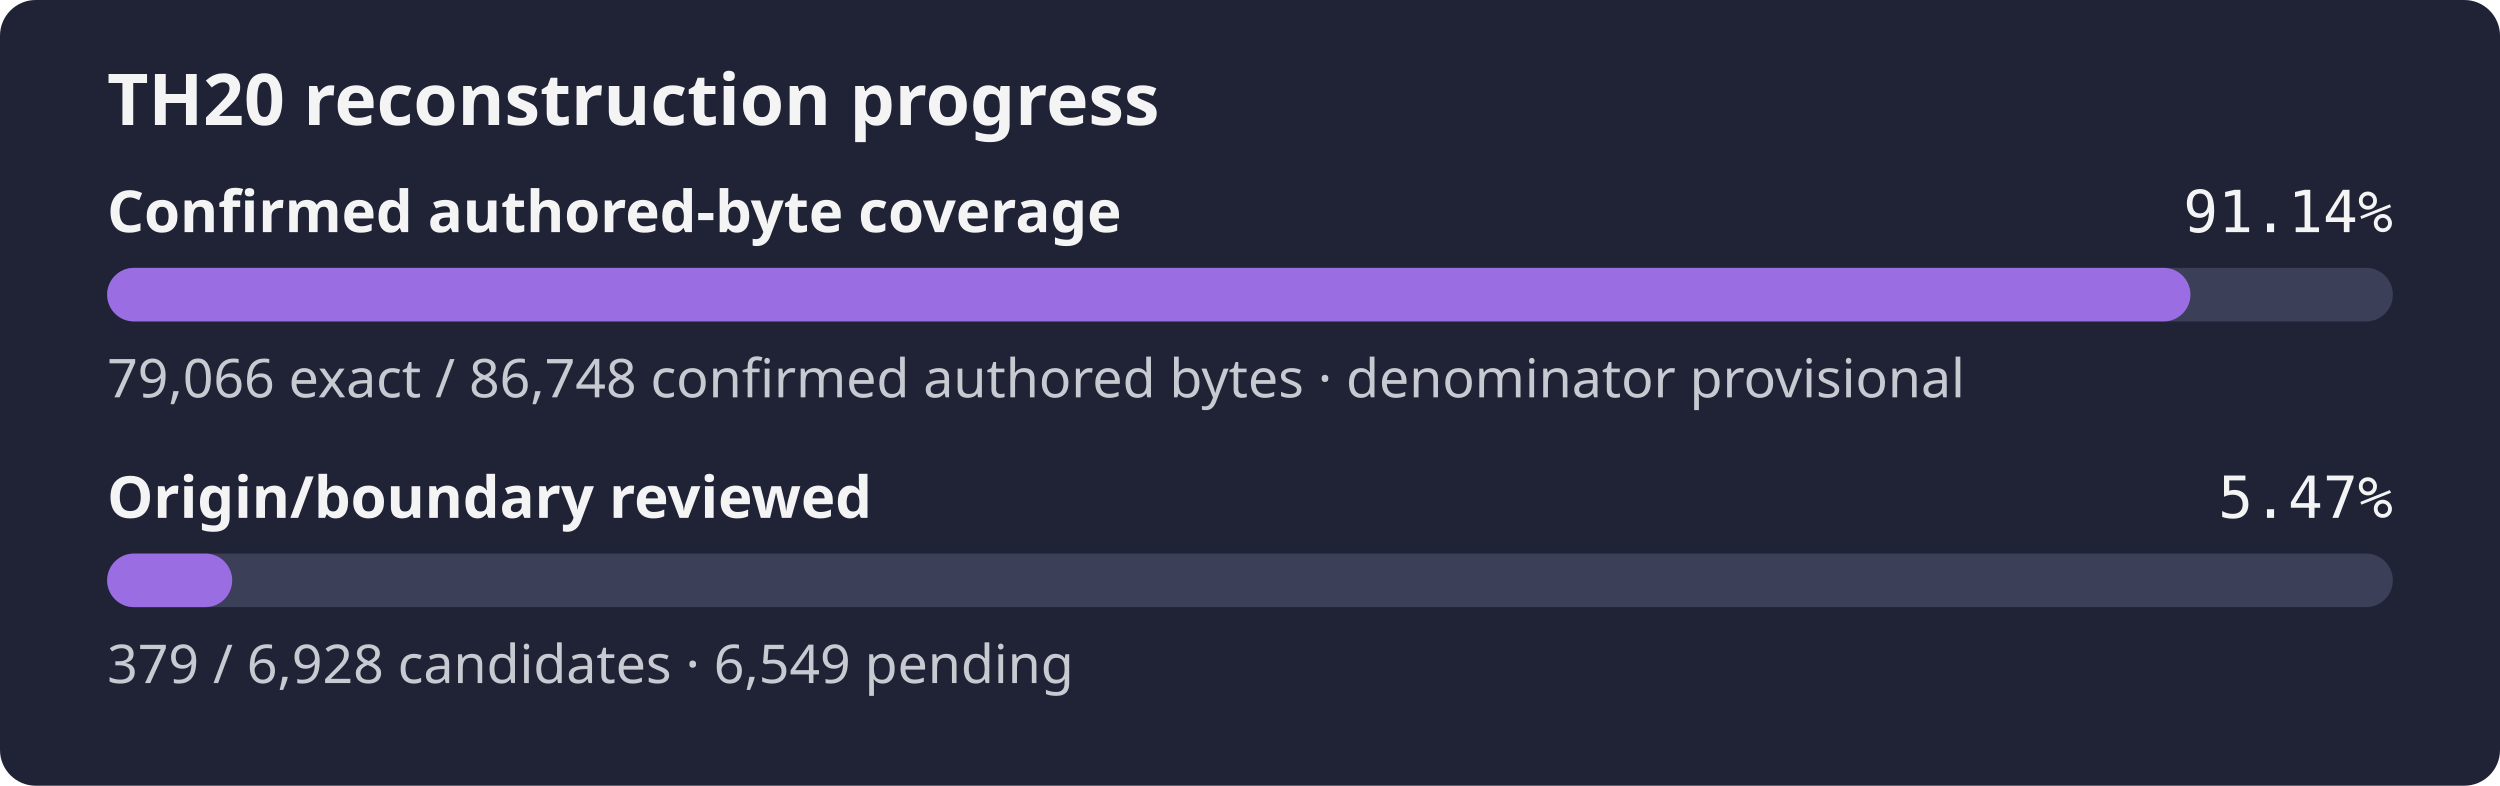
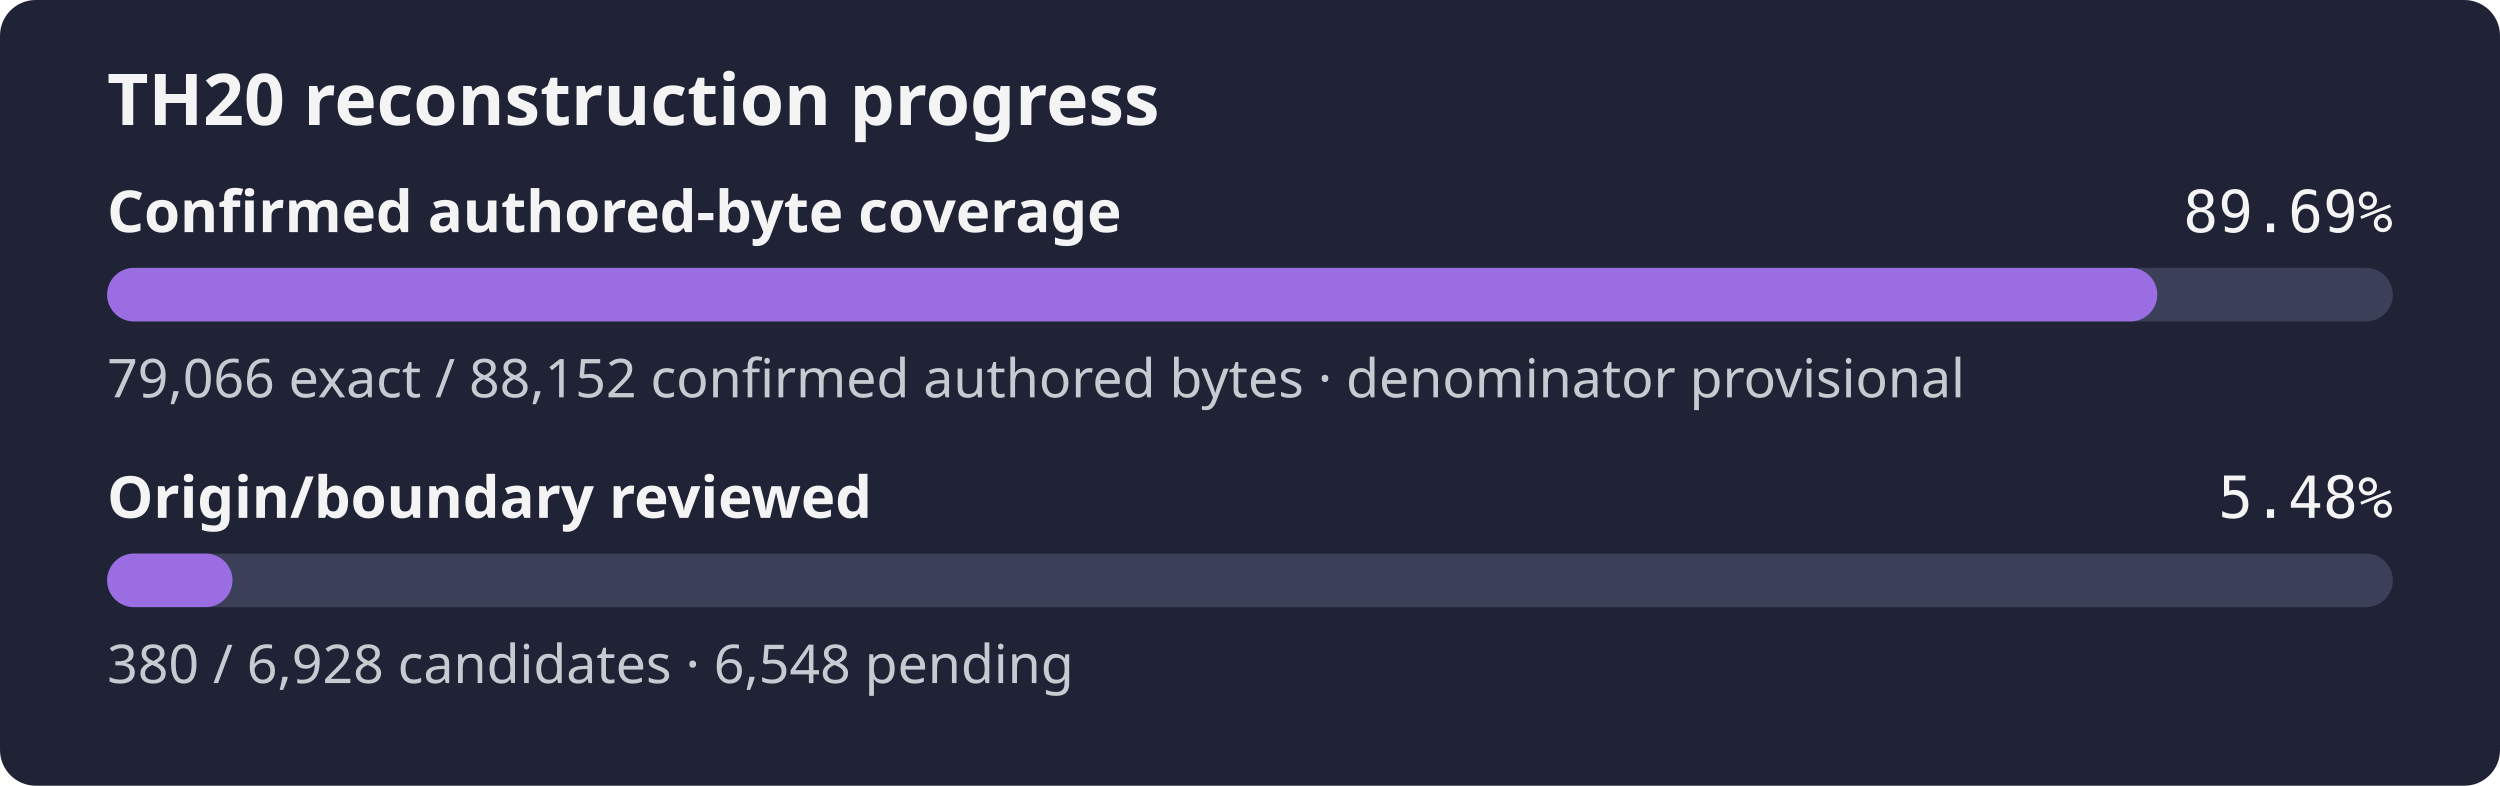
- <svg xmlns="http://www.w3.org/2000/svg" width="560" height="176" role="img" aria-label="TH20 reconstruction progress: 91.14% of the confirmed authored-byte set is exact, origin review 5.47%">
+ <svg xmlns="http://www.w3.org/2000/svg" width="560" height="176" role="img" aria-label="TH20 reconstruction progress: 89.69% of the confirmed authored-byte set is exact, origin review 5.48%">
  <rect width="560" height="176" rx="8" fill="#1f2335" />
  <text x="24" y="28" fill="#f4f4f5" font-family="sans-serif" font-size="16" font-weight="600">TH20 reconstruction progress</text>
  <text x="24" y="52" fill="#f4f4f5" font-family="sans-serif" font-size="13" font-weight="600">Confirmed authored-byte coverage</text>
-   <text x="536" y="52" fill="#f4f4f5" text-anchor="end" font-family="monospace" font-size="13">91.14%</text>
+   <text x="536" y="52" fill="#f4f4f5" text-anchor="end" font-family="monospace" font-size="13">89.69%</text>
  <rect x="24" y="60" width="512" height="12" rx="6" fill="#3b4058" />
-   <rect x="24" y="60" width="466.66" height="12" rx="6" fill="#9b6de3" />
-   <text x="24" y="89" fill="#c8cad2" font-family="sans-serif" font-size="12">79,066 exact / 86,748 confirmed authored bytes · denominator provisional</text>
+   <rect x="24" y="60" width="459.23" height="12" rx="6" fill="#9b6de3" />
+   <text x="24" y="89" fill="#c8cad2" font-family="sans-serif" font-size="12">79,066 exact / 88,152 confirmed authored bytes · denominator provisional</text>
  <text x="24" y="116" fill="#f4f4f5" font-family="sans-serif" font-size="13" font-weight="600">Origin/boundary reviewed</text>
-   <text x="536" y="116" fill="#f4f4f5" text-anchor="end" font-family="monospace" font-size="13">5.47%</text>
+   <text x="536" y="116" fill="#f4f4f5" text-anchor="end" font-family="monospace" font-size="13">5.48%</text>
  <rect x="24" y="124" width="512" height="12" rx="6" fill="#3b4058" />
-   <rect x="24" y="124" width="28.01" height="12" rx="6" fill="#9b6de3" />
-   <text x="24" y="153" fill="#c8cad2" font-family="sans-serif" font-size="12">379 / 6,928 candidates · 6,549 pending</text>
+   <rect x="24" y="124" width="28.08" height="12" rx="6" fill="#9b6de3" />
+   <text x="24" y="153" fill="#c8cad2" font-family="sans-serif" font-size="12">380 / 6,928 candidates · 6,548 pending</text>
</svg>
